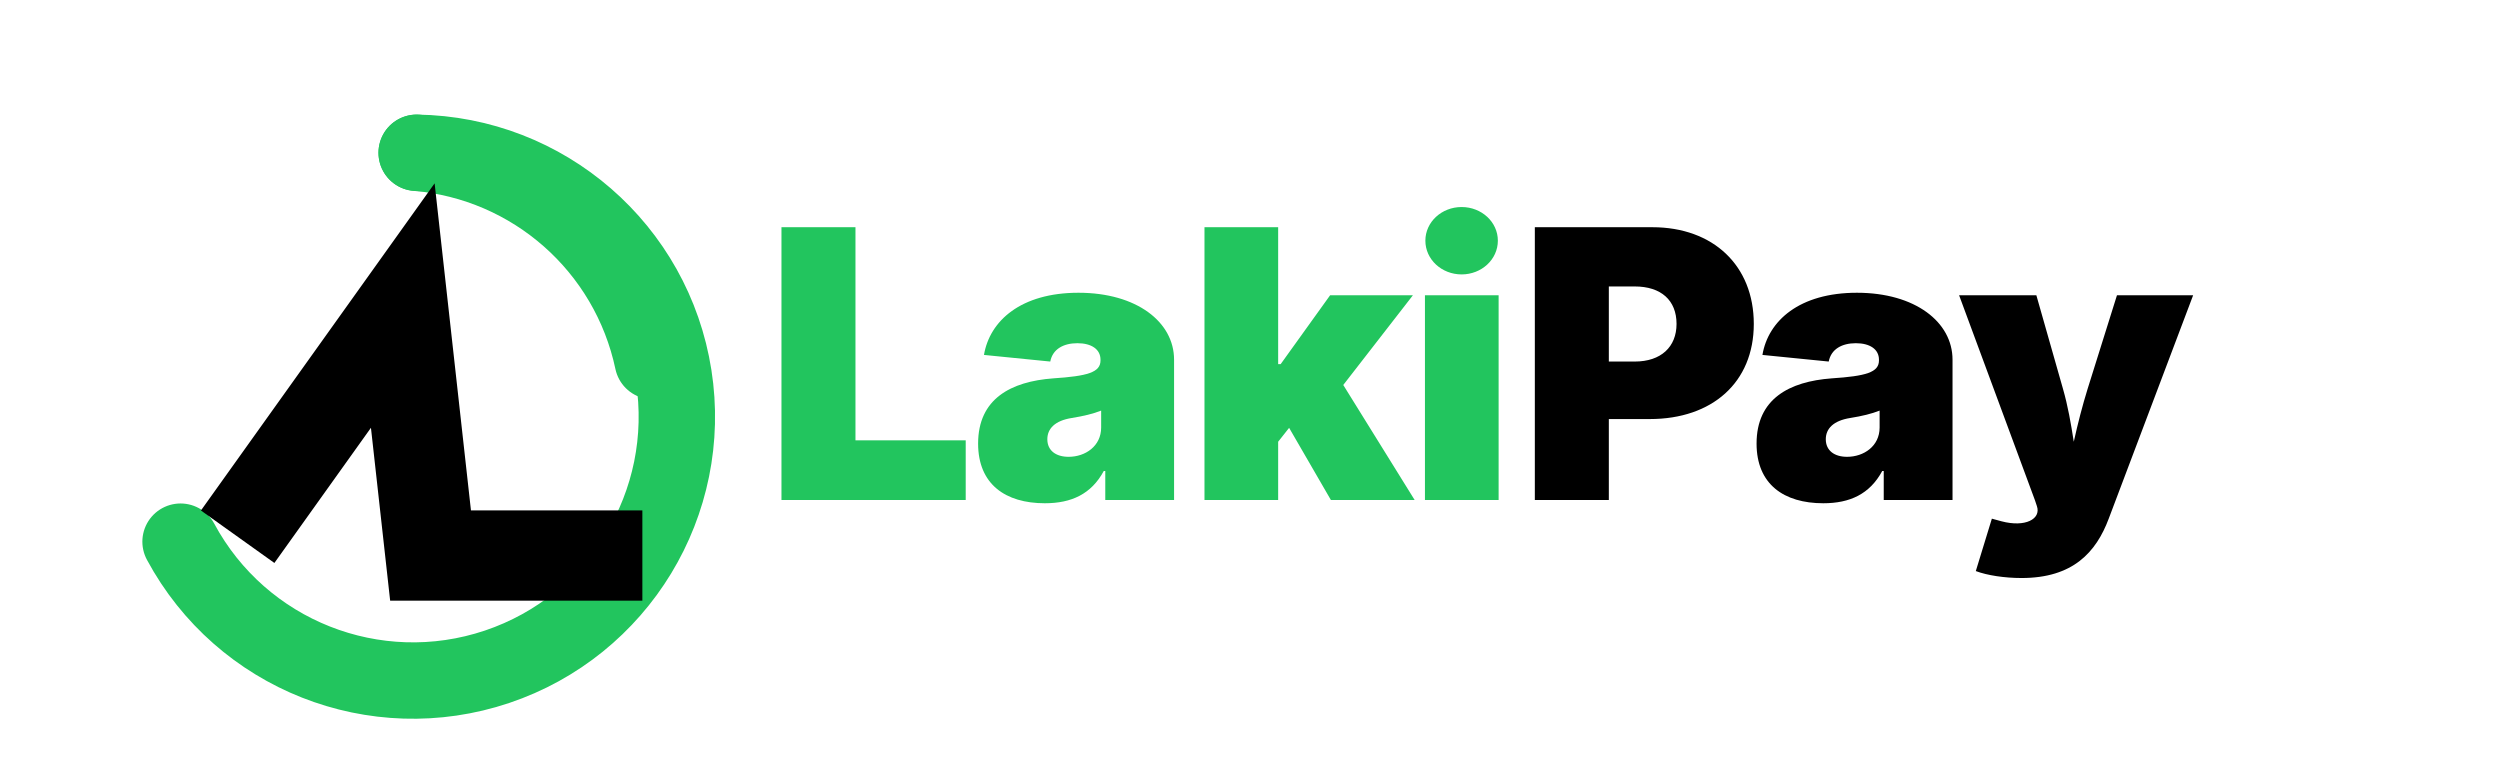
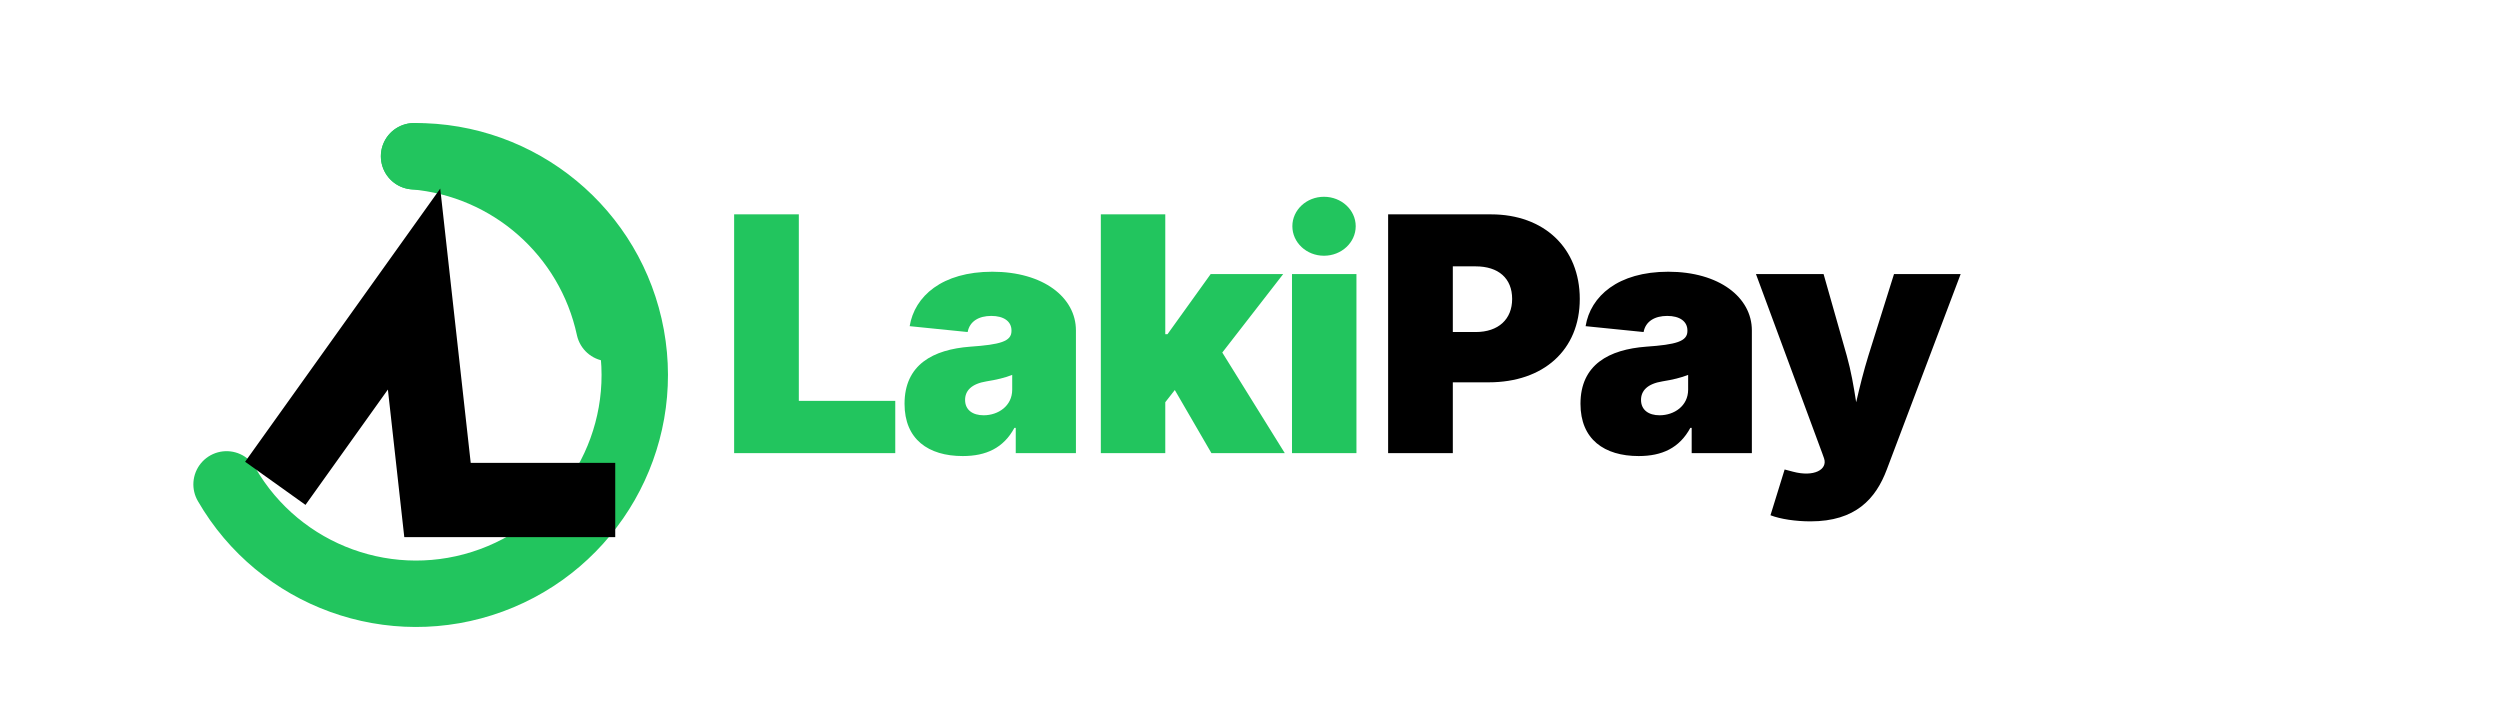
- <svg xmlns="http://www.w3.org/2000/svg" viewBox="0 0 360 110" width="360" height="110">
-   <g transform="translate(10, 10)">
-     <path d="M 50 12 A 38 38 0 1 1 16 68" fill="none" stroke="#22c55e" stroke-width="11" stroke-linecap="round" />
-     <path d="M 50 12 A 38 38 0 0 1 84 42" fill="none" stroke="#22c55e" stroke-width="11" stroke-linecap="round" />
-     <path d="M 28 62 L 48 34 L 52 70 L 76 70" fill="none" stroke="#000000" stroke-width="13" stroke-linecap="square" stroke-linejoin="miter" />
+ <svg xmlns="http://www.w3.org/2000/svg" viewBox="0 0 320 90" width="320" height="90">
+   <g transform="translate(15, 10)">
+     <path d="M 38 10 A 28 28 0 1 1 14 52" fill="none" stroke="#22c55e" stroke-width="8.5" stroke-linecap="round" />
+     <path d="M 38 10 A 28 28 0 0 1 63 32" fill="none" stroke="#22c55e" stroke-width="8.5" stroke-linecap="round" />
+     <path d="M 23 48 L 38 27 L 41 54 L 59 54" fill="none" stroke="#000000" stroke-width="9.5" stroke-linecap="square" />
  </g>
-   <text x="110" y="72" font-family="'Inter', 'Outfit', system-ui, -apple-system, sans-serif" font-weight="900" font-size="54" fill="#22c55e" letter-spacing="-1">Laki<tspan fill="#000000">Pay</tspan>
+   <text x="92" y="58" font-family="'Inter', 'Outfit', system-ui, -apple-system, sans-serif" font-weight="900" font-size="42" fill="#22c55e" letter-spacing="-1">Laki<tspan fill="#000000">Pay</tspan>
  </text>
</svg>
